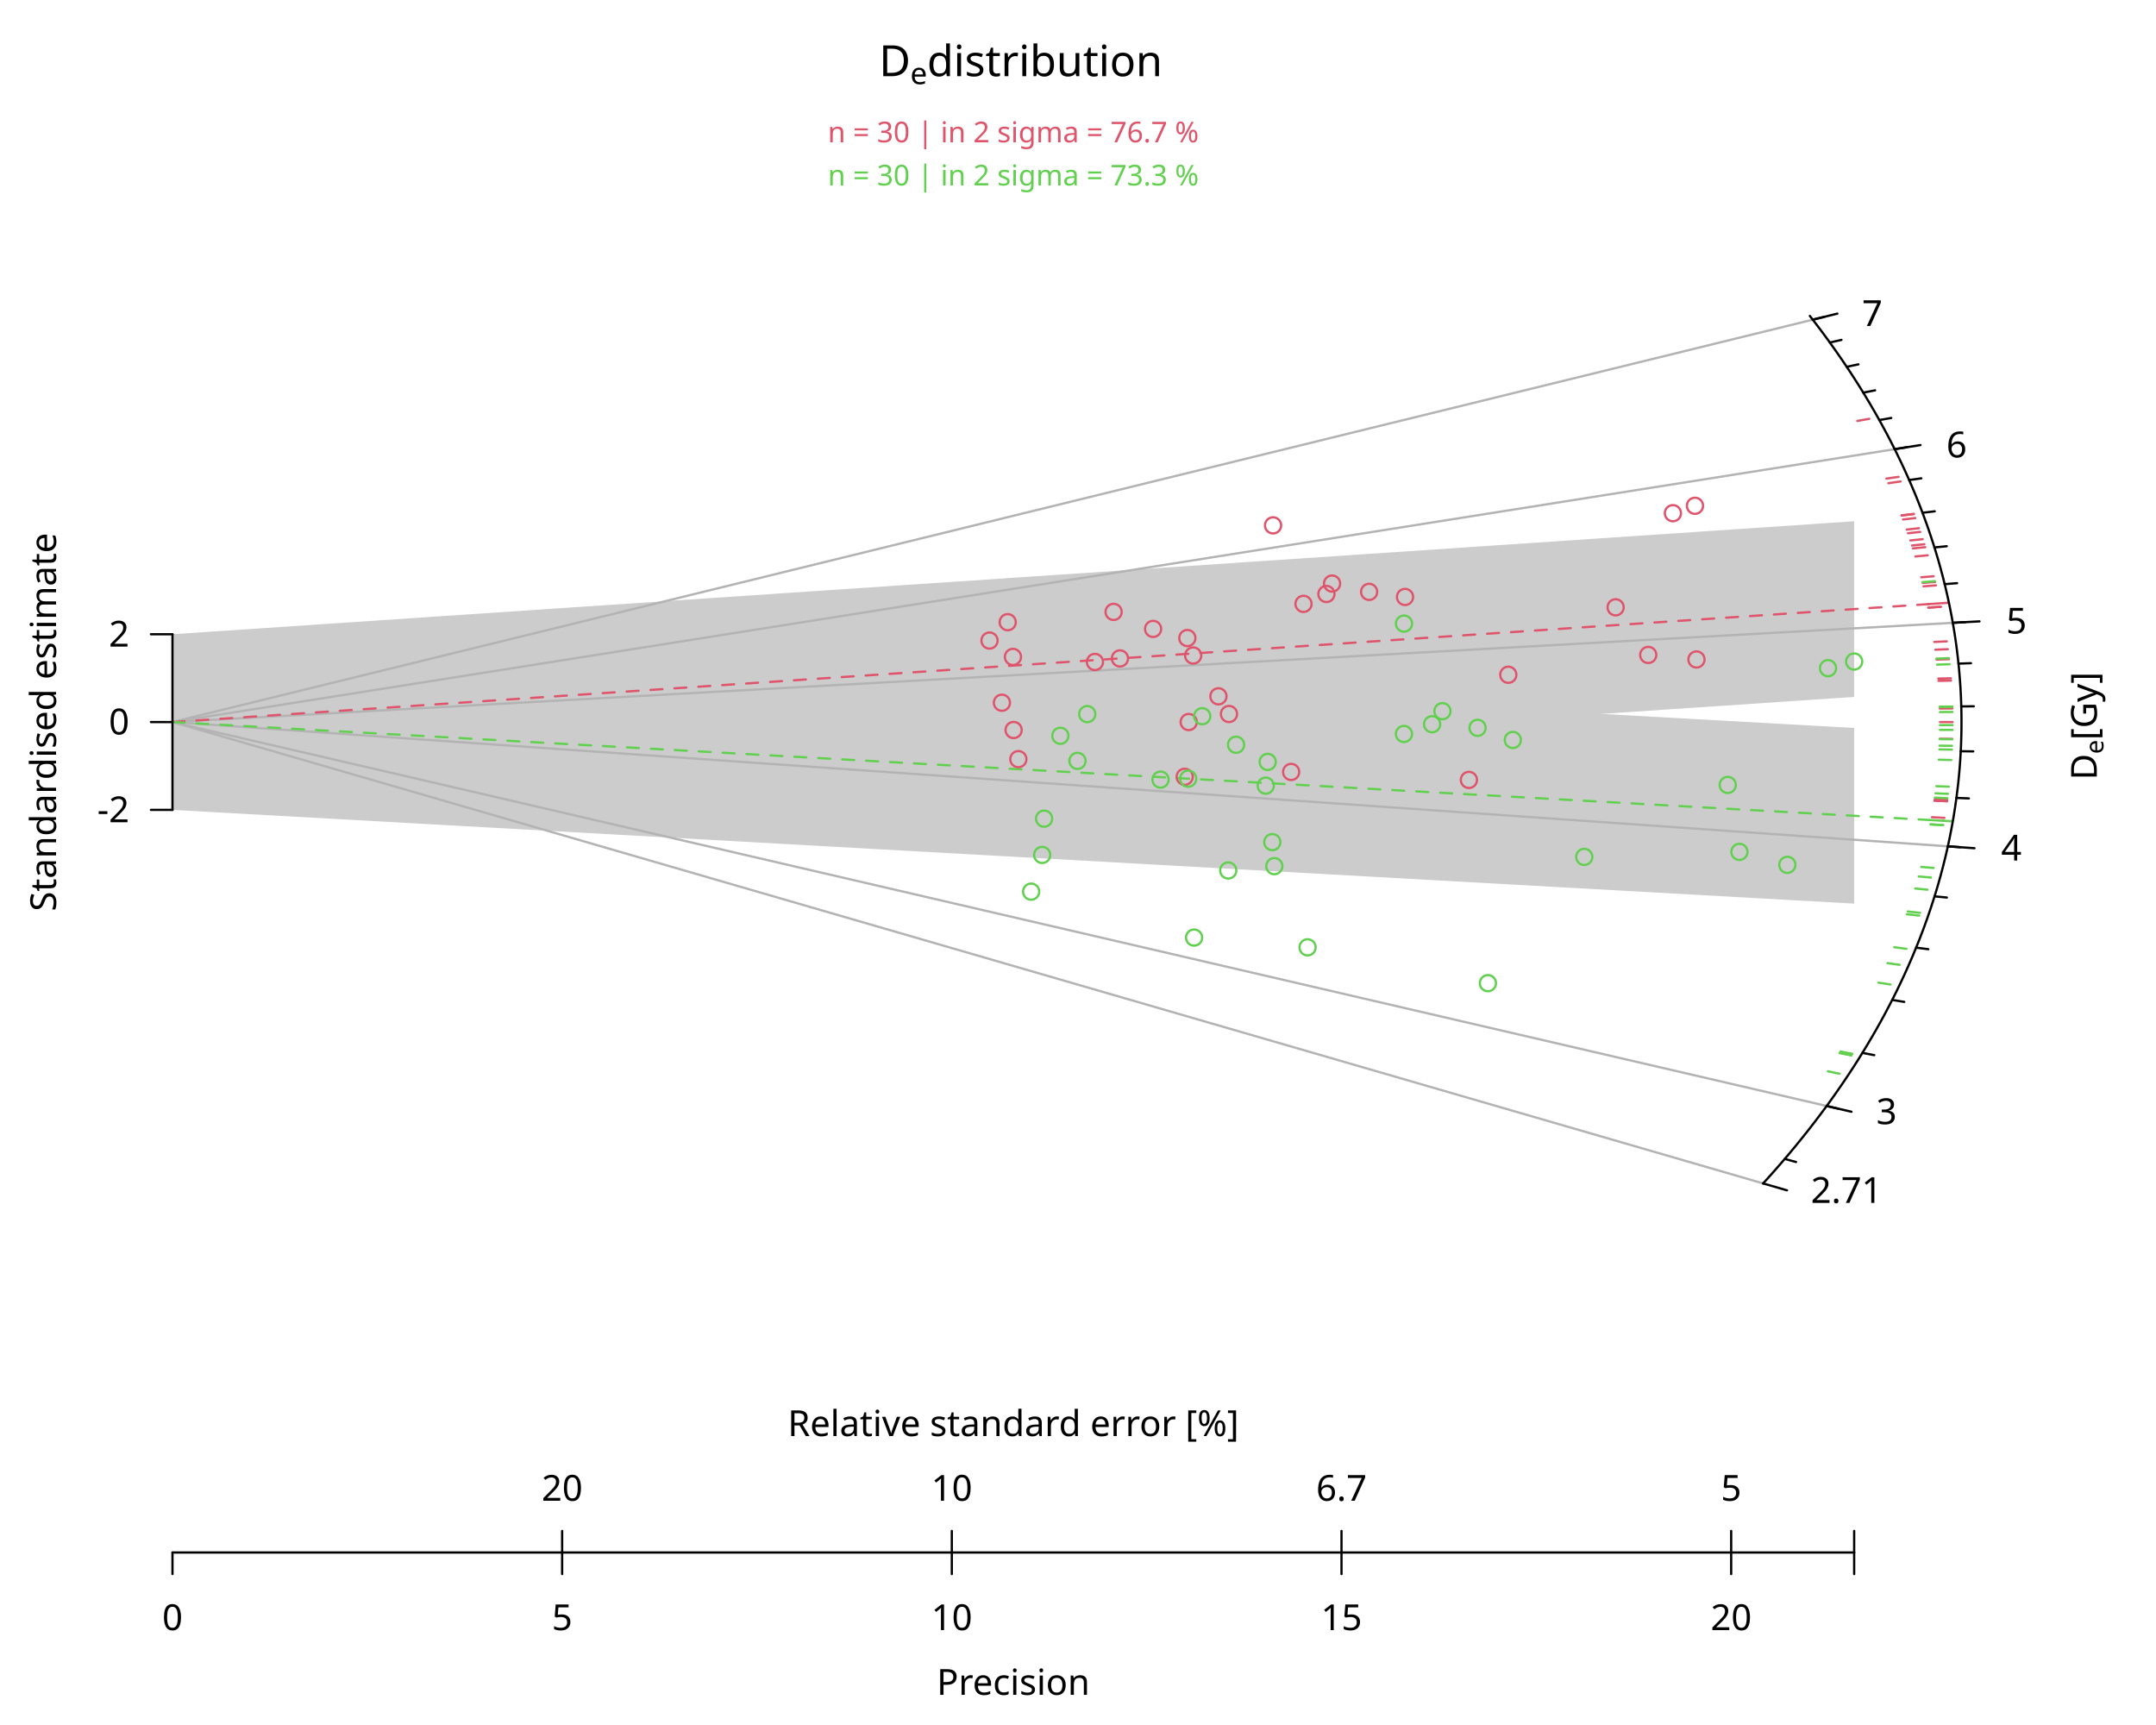
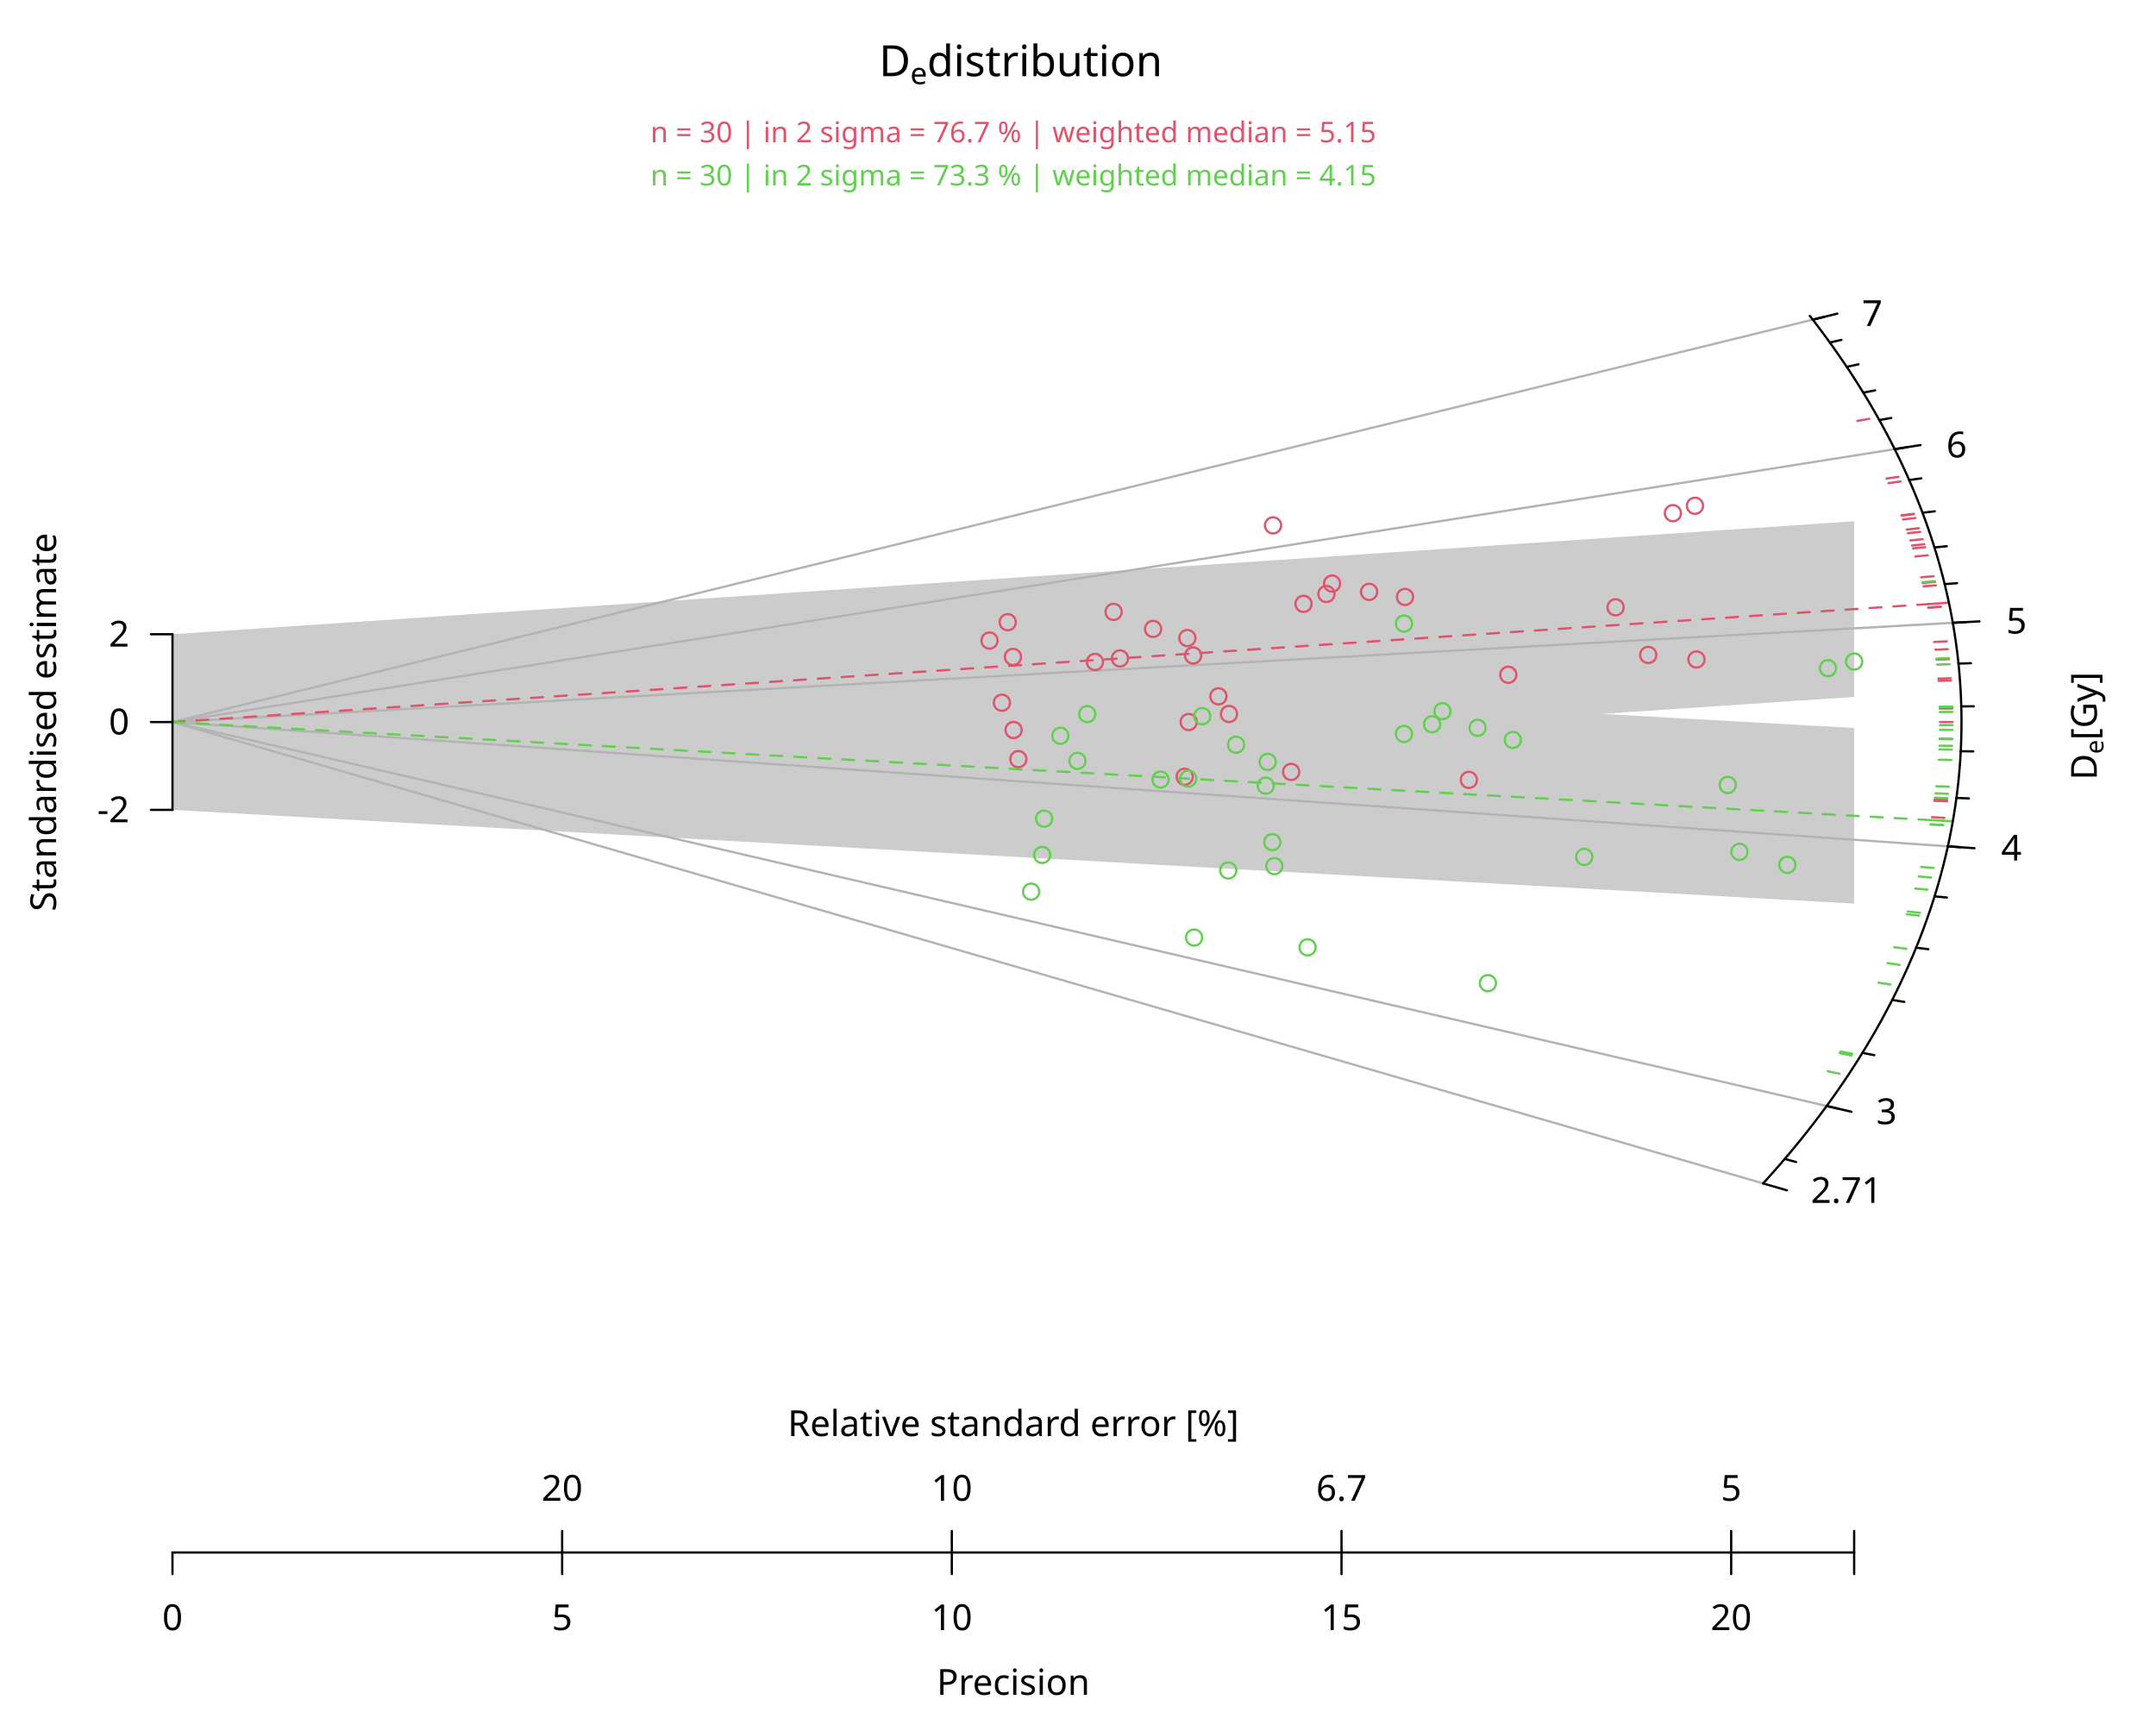
<svg xmlns="http://www.w3.org/2000/svg" class="svglite" data-engine-version="2.0" width="720.00pt" height="576.00pt" viewBox="0 0 720.00 576.00">
  <defs>
    <style type="text/css">
    .svglite line, .svglite polyline, .svglite polygon, .svglite path, .svglite rect, .svglite circle {
      fill: none;
      stroke: #000000;
      stroke-linecap: round;
      stroke-linejoin: round;
      stroke-miterlimit: 10.00;
    }
  </style>
  </defs>
  <rect width="100%" height="100%" style="stroke: none; fill: #FFFFFF;" />
  <defs>
    <clipPath id="cpMC4wMHw3MjAuMDB8MC4wMHw1NzYuMDA=">
      <rect x="0.00" y="0.00" width="720.00" height="576.00" />
    </clipPath>
  </defs>
  <g clip-path="url(#cpMC4wMHw3MjAuMDB8MC4wMHw1NzYuMDA=)">
    <text transform="translate(18.72,241.10) rotate(-90)" text-anchor="middle" style="font-size: 12.00px; font-family: sans;" textLength="119.42px" lengthAdjust="spacingAndGlyphs">Standardised estimate</text>
    <polygon points="57.60,270.43 57.60,211.78 619.20,174.06 619.20,232.71 " style="stroke-width: 0.75; stroke: none; fill: #CCCCCC;" />
    <polygon points="57.60,270.43 57.60,211.78 619.20,243.08 619.20,301.73 " style="stroke-width: 0.75; stroke: none; fill: #CCCCCC;" />
    <polyline points="57.60,241.10 588.80,395.16 " style="stroke-width: 0.75; stroke: #B3B3B3;" />
    <polyline points="57.60,241.10 610.01,369.30 " style="stroke-width: 0.75; stroke: #B3B3B3;" />
    <polyline points="57.60,241.10 650.48,282.60 " style="stroke-width: 0.75; stroke: #B3B3B3;" />
    <polyline points="57.60,241.10 652.14,207.97 " style="stroke-width: 0.75; stroke: #B3B3B3;" />
    <polyline points="57.60,241.10 632.73,149.98 " style="stroke-width: 0.75; stroke: #B3B3B3;" />
    <polyline points="57.60,241.10 605.38,106.74 " style="stroke-width: 0.75; stroke: #B3B3B3;" />
    <polyline points="57.60,241.10 650.84,201.26 " style="stroke-width: 0.75; stroke: #DF536B; stroke-dasharray: 4.00,4.00;" />
    <polyline points="57.60,241.10 652.14,274.24 " style="stroke-width: 0.75; stroke: #61D04F; stroke-dasharray: 4.00,4.00;" />
    <polygon points="588.80,395.16 589.21,394.70 589.62,394.25 590.04,393.79 590.45,393.34 590.86,392.88 591.27,392.42 591.68,391.96 592.09,391.50 592.50,391.04 592.90,390.58 593.31,390.11 593.72,389.65 594.12,389.18 594.53,388.72 594.93,388.25 595.34,387.78 595.74,387.31 596.14,386.84 596.55,386.36 596.95,385.89 597.35,385.42 597.75,384.94 598.15,384.46 598.54,383.99 598.94,383.51 599.34,383.03 599.73,382.55 600.13,382.07 600.52,381.58 600.92,381.10 601.31,380.61 601.70,380.13 602.09,379.64 602.48,379.15 602.87,378.66 603.26,378.17 603.65,377.68 604.04,377.19 604.42,376.70 604.81,376.20 605.19,375.71 605.58,375.21 605.96,374.71 606.34,374.21 606.72,373.71 607.10,373.21 607.48,372.71 607.86,372.21 608.24,371.70 608.62,371.20 608.99,370.69 609.37,370.19 609.74,369.68 610.11,369.17 610.48,368.66 610.85,368.15 611.22,367.64 611.59,367.12 611.96,366.61 612.33,366.09 612.69,365.58 613.06,365.06 613.42,364.54 613.78,364.02 614.14,363.50 614.50,362.98 614.86,362.46 615.22,361.94 615.58,361.41 615.93,360.89 616.29,360.36 616.64,359.83 616.99,359.31 617.35,358.78 617.70,358.25 618.05,357.71 618.39,357.18 618.74,356.65 619.09,356.11 619.43,355.58 619.77,355.04 620.12,354.51 620.46,353.97 620.80,353.43 621.13,352.89 621.47,352.35 621.81,351.81 622.14,351.26 622.48,350.72 622.81,350.17 623.14,349.63 623.47,349.08 623.80,348.53 624.12,347.98 624.45,347.43 624.77,346.88 625.10,346.33 625.42,345.78 625.74,345.23 626.06,344.67 626.38,344.12 626.69,343.56 627.01,343.00 627.32,342.44 627.63,341.89 627.95,341.33 628.26,340.76 628.56,340.20 628.87,339.64 629.18,339.08 629.48,338.51 629.78,337.95 630.08,337.38 630.38,336.81 630.68,336.24 630.98,335.68 631.27,335.11 631.57,334.54 631.86,333.96 632.15,333.39 632.44,332.82 632.73,332.24 633.01,331.67 633.30,331.09 633.58,330.52 633.86,329.94 634.14,329.36 634.42,328.78 634.70,328.20 634.97,327.62 635.24,327.04 635.52,326.45 635.79,325.87 636.06,325.29 636.32,324.70 636.59,324.12 636.85,323.53 637.12,322.94 637.38,322.35 637.64,321.76 637.89,321.17 638.15,320.58 638.40,319.99 638.66,319.40 638.91,318.81 639.15,318.21 639.40,317.62 639.65,317.02 639.89,316.43 640.13,315.83 640.37,315.23 640.61,314.64 640.85,314.04 641.09,313.44 641.32,312.84 641.55,312.23 641.78,311.63 642.01,311.03 642.24,310.43 642.46,309.82 642.68,309.22 642.90,308.61 643.12,308.01 643.34,307.40 643.56,306.79 643.77,306.18 643.98,305.58 644.19,304.97 644.40,304.36 644.61,303.75 644.81,303.13 645.01,302.52 645.21,301.91 645.41,301.30 645.61,300.68 645.80,300.07 646.00,299.45 646.19,298.84 646.38,298.22 646.57,297.60 646.75,296.99 646.94,296.37 647.12,295.75 647.30,295.13 647.47,294.51 647.65,293.89 647.82,293.27 648.00,292.65 648.17,292.03 648.33,291.40 648.50,290.78 648.66,290.16 648.83,289.53 648.99,288.91 649.14,288.28 649.30,287.66 649.45,287.03 649.61,286.41 649.76,285.78 649.91,285.15 650.05,284.52 650.20,283.90 650.34,283.27 650.48,282.64 650.62,282.01 650.75,281.38 650.88,280.75 651.02,280.12 651.15,279.48 651.27,278.85 651.40,278.22 651.52,277.59 651.64,276.96 651.76,276.32 651.88,275.69 652.00,275.05 652.11,274.42 652.22,273.78 652.33,273.15 652.44,272.51 652.54,271.88 652.64,271.24 652.74,270.60 652.84,269.97 652.94,269.33 653.03,268.69 653.12,268.05 653.21,267.42 653.30,266.78 653.39,266.14 653.47,265.50 653.55,264.86 653.63,264.22 653.71,263.58 653.78,262.94 653.86,262.30 653.93,261.66 654.00,261.02 654.06,260.38 654.13,259.74 654.19,259.10 654.25,258.46 654.31,257.81 654.36,257.17 654.42,256.53 654.47,255.89 654.52,255.25 654.56,254.60 654.61,253.96 654.65,253.32 654.69,252.67 654.73,252.03 654.76,251.39 654.80,250.74 654.83,250.10 654.86,249.46 654.89,248.81 654.91,248.17 654.93,247.53 654.95,246.88 654.97,246.24 654.99,245.60 655.00,244.95 655.02,244.31 655.03,243.66 655.03,243.02 655.04,242.37 655.04,241.73 655.04,241.09 655.04,240.44 655.04,239.80 655.03,239.15 655.03,238.51 655.02,237.87 655.00,237.22 654.99,236.58 654.97,235.93 654.95,235.29 654.93,234.65 654.91,234.00 654.88,233.36 654.86,232.71 654.83,232.07 654.80,231.43 654.76,230.78 654.73,230.14 654.69,229.50 654.65,228.86 654.60,228.21 654.56,227.57 654.51,226.93 654.46,226.28 654.41,225.64 654.36,225.00 654.30,224.36 654.25,223.72 654.19,223.08 654.12,222.43 654.06,221.79 653.99,221.15 653.92,220.51 653.85,219.87 653.78,219.23 653.70,218.59 653.63,217.95 653.55,217.31 653.47,216.67 653.38,216.03 653.30,215.39 653.21,214.76 653.12,214.12 653.03,213.48 652.93,212.84 652.84,212.21 652.74,211.57 652.64,210.93 652.53,210.30 652.43,209.66 652.32,209.02 652.21,208.39 652.10,207.75 651.99,207.12 651.87,206.49 651.76,205.85 651.64,205.22 651.52,204.59 651.39,203.95 651.27,203.32 651.14,202.69 651.01,202.06 650.88,201.43 650.74,200.80 650.61,200.17 650.47,199.54 650.33,198.91 650.19,198.28 650.04,197.65 649.90,197.02 649.75,196.39 649.60,195.77 649.45,195.14 649.29,194.51 649.14,193.89 648.98,193.26 648.82,192.64 648.66,192.02 648.49,191.39 648.32,190.77 648.16,190.15 647.99,189.52 647.81,188.90 647.64,188.28 647.46,187.66 647.29,187.04 647.11,186.42 646.92,185.80 646.74,185.19 646.56,184.57 646.37,183.95 646.18,183.34 645.99,182.72 645.79,182.11 645.60,181.49 645.40,180.88 645.20,180.26 645.00,179.65 644.80,179.04 644.59,178.43 644.39,177.82 644.18,177.21 643.97,176.60 643.76,175.99 643.54,175.38 643.33,174.77 643.11,174.17 642.89,173.56 642.67,172.96 642.45,172.35 642.22,171.75 642.00,171.14 641.77,170.54 641.54,169.94 641.31,169.34 641.07,168.74 640.84,168.14 640.60,167.54 640.36,166.94 640.12,166.34 639.88,165.75 639.63,165.15 639.39,164.56 639.14,163.96 638.89,163.37 638.64,162.78 638.39,162.18 638.13,161.59 637.88,161.00 637.62,160.41 637.36,159.82 637.10,159.23 636.84,158.65 636.57,158.06 636.31,157.47 636.04,156.89 635.77,156.30 635.50,155.72 635.23,155.14 634.96,154.56 634.68,153.98 634.40,153.40 634.12,152.82 633.84,152.24 633.56,151.66 633.28,151.08 633.00,150.51 632.71,149.93 632.42,149.36 632.13,148.79 631.84,148.21 631.55,147.64 631.26,147.07 630.96,146.50 630.66,145.93 630.37,145.36 630.07,144.80 629.76,144.23 629.46,143.67 629.16,143.10 628.85,142.54 628.55,141.97 628.24,141.41 627.93,140.85 627.62,140.29 627.30,139.73 626.99,139.17 626.68,138.62 626.36,138.06 626.04,137.51 625.72,136.95 625.40,136.40 625.08,135.85 624.76,135.29 624.43,134.74 624.11,134.19 623.78,133.65 623.45,133.10 623.12,132.55 622.79,132.00 622.46,131.46 622.12,130.92 621.79,130.37 621.45,129.83 621.12,129.29 620.78,128.75 620.44,128.21 620.10,127.67 619.75,127.14 619.41,126.60 619.07,126.06 618.72,125.53 618.37,125.00 618.03,124.46 617.68,123.93 617.33,123.40 616.97,122.87 616.62,122.35 616.27,121.82 615.91,121.29 615.56,120.77 615.20,120.24 614.84,119.72 614.48,119.20 614.12,118.68 613.76,118.16 613.40,117.64 613.03,117.12 612.67,116.60 612.30,116.09 611.94,115.57 611.57,115.06 611.20,114.54 610.83,114.03 610.46,113.52 610.09,113.01 609.72,112.50 609.34,111.99 608.97,111.49 608.59,110.98 608.22,110.48 607.84,109.97 607.46,109.47 607.08,108.97 606.70,108.47 606.32,107.97 605.94,107.47 605.56,106.97 605.17,106.48 604.79,105.98 604.40,105.49 1180.80,105.49 1180.80,395.16 " style="stroke-width: 0.75; stroke: none; fill: #FFFFFF;" />
    <text x="293.58" y="25.44" style="font-size: 14.40px; font-family: sans;" textLength="10.40px" lengthAdjust="spacingAndGlyphs">D</text>
    <text x="303.98" y="28.10" style="font-size: 10.08px; font-family: sans;" textLength="5.61px" lengthAdjust="spacingAndGlyphs">e</text>
    <text x="309.59" y="25.44" style="font-size: 14.40px; font-family: sans;" textLength="73.64px" lengthAdjust="spacingAndGlyphs"> distribution</text>
    <line x1="57.60" y1="518.40" x2="578.13" y2="518.40" style="stroke-width: 0.75;" />
    <line x1="57.60" y1="518.40" x2="57.60" y2="525.60" style="stroke-width: 0.75;" />
    <line x1="187.73" y1="518.40" x2="187.73" y2="525.60" style="stroke-width: 0.75;" />
    <line x1="317.86" y1="518.40" x2="317.86" y2="525.60" style="stroke-width: 0.75;" />
    <line x1="448.00" y1="518.40" x2="448.00" y2="525.60" style="stroke-width: 0.75;" />
    <line x1="578.13" y1="518.40" x2="578.13" y2="525.60" style="stroke-width: 0.75;" />
    <text x="57.60" y="544.32" text-anchor="middle" style="font-size: 12.00px; font-family: sans;" textLength="6.67px" lengthAdjust="spacingAndGlyphs">0</text>
    <text x="187.73" y="544.32" text-anchor="middle" style="font-size: 12.00px; font-family: sans;" textLength="6.67px" lengthAdjust="spacingAndGlyphs">5</text>
    <text x="317.86" y="544.32" text-anchor="middle" style="font-size: 12.00px; font-family: sans;" textLength="13.35px" lengthAdjust="spacingAndGlyphs">10</text>
    <text x="448.00" y="544.32" text-anchor="middle" style="font-size: 12.00px; font-family: sans;" textLength="13.35px" lengthAdjust="spacingAndGlyphs">15</text>
    <text x="578.13" y="544.32" text-anchor="middle" style="font-size: 12.00px; font-family: sans;" textLength="13.35px" lengthAdjust="spacingAndGlyphs">20</text>
    <polyline points="578.13,518.40 619.20,518.40 " style="stroke-width: 0.75;" />
    <line x1="619.20" y1="518.40" x2="619.20" y2="511.20" style="stroke-width: 0.75;" />
    <line x1="619.20" y1="518.40" x2="619.20" y2="525.60" style="stroke-width: 0.75;" />
    <text x="338.40" y="479.52" text-anchor="middle" style="font-size: 12.00px; font-family: sans;" textLength="142.74px" lengthAdjust="spacingAndGlyphs">Relative standard error [%]</text>
    <text x="338.40" y="565.92" text-anchor="middle" style="font-size: 12.00px; font-family: sans;" textLength="49.36px" lengthAdjust="spacingAndGlyphs">Precision</text>
    <line x1="187.73" y1="518.40" x2="187.73" y2="511.20" style="stroke-width: 0.75;" />
    <line x1="317.86" y1="518.40" x2="317.86" y2="511.20" style="stroke-width: 0.75;" />
    <line x1="448.00" y1="518.40" x2="448.00" y2="511.20" style="stroke-width: 0.75;" />
    <line x1="578.13" y1="518.40" x2="578.13" y2="511.20" style="stroke-width: 0.75;" />
    <text x="187.73" y="501.12" text-anchor="middle" style="font-size: 12.00px; font-family: sans;" textLength="13.35px" lengthAdjust="spacingAndGlyphs">20</text>
    <text x="317.86" y="501.12" text-anchor="middle" style="font-size: 12.00px; font-family: sans;" textLength="13.35px" lengthAdjust="spacingAndGlyphs">10</text>
    <text x="448.00" y="501.12" text-anchor="middle" style="font-size: 12.00px; font-family: sans;" textLength="16.68px" lengthAdjust="spacingAndGlyphs">6.7</text>
    <text x="578.13" y="501.12" text-anchor="middle" style="font-size: 12.00px; font-family: sans;" textLength="6.67px" lengthAdjust="spacingAndGlyphs">5</text>
    <polyline points="596.02,386.98 599.79,388.01 " style="stroke-width: 0.75;" />
    <polyline points="610.01,369.30 613.88,370.20 " style="stroke-width: 0.75;" />
    <polyline points="621.96,351.56 625.91,352.33 " style="stroke-width: 0.75;" />
    <polyline points="631.90,333.89 635.92,334.54 " style="stroke-width: 0.75;" />
    <polyline points="639.89,316.43 643.97,316.95 " style="stroke-width: 0.75;" />
    <polyline points="646.05,299.30 650.17,299.70 " style="stroke-width: 0.75;" />
    <polyline points="650.48,282.60 654.64,282.89 " style="stroke-width: 0.75;" />
    <polyline points="653.35,266.43 657.52,266.60 " style="stroke-width: 0.75;" />
    <polyline points="654.79,250.84 658.97,250.90 " style="stroke-width: 0.75;" />
    <polyline points="654.97,235.88 659.15,235.84 " style="stroke-width: 0.75;" />
    <polyline points="654.04,221.59 658.21,221.45 " style="stroke-width: 0.75;" />
    <polyline points="652.14,207.97 656.30,207.74 " style="stroke-width: 0.75;" />
    <polyline points="649.42,195.05 653.57,194.73 " style="stroke-width: 0.75;" />
    <polyline points="646.01,182.80 650.13,182.39 " style="stroke-width: 0.75;" />
    <polyline points="642.03,171.22 646.12,170.73 " style="stroke-width: 0.75;" />
    <polyline points="637.57,160.29 641.63,159.72 " style="stroke-width: 0.75;" />
    <polyline points="632.73,149.98 636.76,149.34 " style="stroke-width: 0.75;" />
    <polyline points="627.60,140.26 631.59,139.56 " style="stroke-width: 0.75;" />
    <polyline points="622.24,131.11 626.19,130.34 " style="stroke-width: 0.75;" />
    <polyline points="616.72,122.49 620.63,121.66 " style="stroke-width: 0.75;" />
    <polyline points="611.08,114.38 614.96,113.49 " style="stroke-width: 0.75;" />
    <polyline points="605.38,106.74 609.21,105.80 " style="stroke-width: 0.75;" />
    <polyline points="588.80,395.16 596.77,397.47 " style="stroke-width: 0.75;" />
    <polyline points="610.01,369.30 618.30,371.23 " style="stroke-width: 0.75;" />
    <polyline points="650.48,282.60 659.38,283.23 " style="stroke-width: 0.75;" />
    <polyline points="652.14,207.97 661.06,207.48 " style="stroke-width: 0.75;" />
    <polyline points="632.73,149.98 641.36,148.61 " style="stroke-width: 0.75;" />
    <polyline points="605.38,106.74 613.59,104.72 " style="stroke-width: 0.75;" />
    <polyline points="588.80,395.16 589.21,394.70 589.62,394.25 590.04,393.79 590.45,393.34 590.86,392.88 591.27,392.42 591.68,391.96 592.09,391.50 592.50,391.04 592.90,390.58 593.31,390.11 593.72,389.65 594.12,389.18 594.53,388.72 594.93,388.25 595.34,387.78 595.74,387.31 596.14,386.84 596.55,386.36 596.95,385.89 597.35,385.42 597.75,384.94 598.15,384.46 598.54,383.99 598.94,383.51 599.34,383.03 599.73,382.55 600.13,382.07 600.52,381.58 600.92,381.10 601.31,380.61 601.70,380.13 602.09,379.64 602.48,379.15 602.87,378.66 603.26,378.17 603.65,377.68 604.04,377.19 604.42,376.70 604.81,376.20 605.19,375.71 605.58,375.21 605.96,374.71 606.34,374.21 606.72,373.71 607.10,373.21 607.48,372.71 607.86,372.21 608.24,371.70 608.62,371.20 608.99,370.69 609.37,370.19 609.74,369.68 610.11,369.17 610.48,368.66 610.85,368.15 611.22,367.64 611.59,367.12 611.96,366.61 612.33,366.09 612.69,365.58 613.06,365.06 613.42,364.54 613.78,364.02 614.14,363.50 614.50,362.98 614.86,362.46 615.22,361.94 615.58,361.41 615.93,360.89 616.29,360.36 616.64,359.83 616.99,359.31 617.35,358.78 617.70,358.25 618.05,357.71 618.39,357.18 618.74,356.65 619.09,356.11 619.43,355.58 619.77,355.04 620.12,354.51 620.46,353.97 620.80,353.43 621.13,352.89 621.47,352.35 621.81,351.81 622.14,351.26 622.48,350.72 622.81,350.17 623.14,349.63 623.47,349.08 623.80,348.53 624.12,347.98 624.45,347.43 624.77,346.88 625.10,346.33 625.42,345.78 625.74,345.23 626.06,344.67 626.38,344.12 626.69,343.56 627.01,343.00 627.32,342.44 627.63,341.89 627.95,341.33 628.26,340.76 628.56,340.20 628.87,339.64 629.18,339.08 629.48,338.51 629.78,337.95 630.08,337.38 630.38,336.81 630.68,336.24 630.98,335.68 631.27,335.11 631.57,334.54 631.86,333.96 632.15,333.39 632.44,332.82 632.73,332.24 633.01,331.67 633.30,331.09 633.58,330.52 633.86,329.94 634.14,329.36 634.42,328.78 634.70,328.20 634.97,327.62 635.24,327.04 635.52,326.45 635.79,325.87 636.06,325.29 636.32,324.70 636.59,324.12 636.85,323.53 637.12,322.94 637.38,322.35 637.64,321.76 637.89,321.17 638.15,320.58 638.40,319.99 638.66,319.40 638.91,318.81 639.15,318.21 639.40,317.62 639.65,317.02 639.89,316.43 640.13,315.83 640.37,315.23 640.61,314.64 640.85,314.04 641.09,313.44 641.32,312.84 641.55,312.23 641.78,311.63 642.01,311.03 642.24,310.43 642.46,309.82 642.68,309.22 642.90,308.61 643.12,308.01 643.34,307.40 643.56,306.79 643.77,306.18 643.98,305.58 644.19,304.97 644.40,304.36 644.61,303.75 644.81,303.13 645.01,302.52 645.21,301.91 645.41,301.30 645.61,300.68 645.80,300.07 646.00,299.45 646.19,298.84 646.38,298.22 646.57,297.60 646.75,296.99 646.94,296.37 647.12,295.75 647.30,295.13 647.47,294.51 647.65,293.89 647.82,293.27 648.00,292.65 648.17,292.03 648.33,291.40 648.50,290.78 648.66,290.16 648.83,289.53 648.99,288.91 649.14,288.28 649.30,287.66 649.45,287.03 649.61,286.41 649.76,285.78 649.91,285.15 650.05,284.52 650.20,283.90 650.34,283.27 650.48,282.64 650.62,282.01 650.75,281.38 650.88,280.75 651.02,280.12 651.15,279.48 651.27,278.85 651.40,278.22 651.52,277.59 651.64,276.96 651.76,276.32 651.88,275.69 652.00,275.05 652.11,274.42 652.22,273.78 652.33,273.15 652.44,272.51 652.54,271.88 652.64,271.24 652.74,270.60 652.84,269.97 652.94,269.33 653.03,268.69 653.12,268.05 653.21,267.42 653.30,266.78 653.39,266.14 653.47,265.50 653.55,264.86 653.63,264.22 653.71,263.58 653.78,262.94 653.86,262.30 653.93,261.66 654.00,261.02 654.06,260.38 654.13,259.74 654.19,259.10 654.25,258.46 654.31,257.81 654.36,257.17 654.42,256.53 654.47,255.89 654.52,255.25 654.56,254.60 654.61,253.96 654.65,253.32 654.69,252.67 654.73,252.03 654.76,251.39 654.80,250.74 654.83,250.10 654.86,249.46 654.89,248.81 654.91,248.17 654.93,247.53 654.95,246.88 654.97,246.24 654.99,245.60 655.00,244.95 655.02,244.31 655.03,243.66 655.03,243.02 655.04,242.37 655.04,241.73 655.04,241.09 655.04,240.44 655.04,239.80 655.03,239.15 655.03,238.51 655.02,237.87 655.00,237.22 654.99,236.58 654.97,235.93 654.95,235.29 654.93,234.65 654.91,234.00 654.88,233.36 654.86,232.71 654.83,232.07 654.80,231.43 654.76,230.78 654.73,230.14 654.69,229.50 654.65,228.86 654.60,228.21 654.56,227.57 654.51,226.93 654.46,226.28 654.41,225.64 654.36,225.00 654.30,224.36 654.25,223.72 654.19,223.08 654.12,222.43 654.06,221.79 653.99,221.15 653.92,220.51 653.85,219.87 653.78,219.23 653.70,218.59 653.63,217.95 653.55,217.31 653.47,216.67 653.38,216.03 653.30,215.39 653.21,214.76 653.12,214.12 653.03,213.48 652.93,212.84 652.84,212.21 652.74,211.57 652.64,210.93 652.53,210.30 652.43,209.66 652.32,209.02 652.21,208.39 652.10,207.75 651.99,207.12 651.87,206.49 651.76,205.85 651.64,205.22 651.52,204.59 651.39,203.95 651.27,203.32 651.14,202.69 651.01,202.06 650.88,201.43 650.74,200.80 650.61,200.17 650.47,199.54 650.33,198.91 650.19,198.28 650.04,197.65 649.90,197.02 649.75,196.39 649.60,195.77 649.45,195.14 649.29,194.51 649.14,193.89 648.98,193.26 648.82,192.64 648.66,192.02 648.49,191.39 648.32,190.77 648.16,190.15 647.99,189.52 647.81,188.90 647.64,188.28 647.46,187.66 647.29,187.04 647.11,186.42 646.92,185.80 646.74,185.19 646.56,184.57 646.37,183.95 646.18,183.34 645.99,182.72 645.79,182.11 645.60,181.49 645.40,180.88 645.20,180.26 645.00,179.65 644.80,179.04 644.59,178.43 644.39,177.82 644.18,177.21 643.97,176.60 643.76,175.99 643.54,175.38 643.33,174.77 643.11,174.17 642.89,173.56 642.67,172.96 642.45,172.35 642.22,171.75 642.00,171.14 641.77,170.54 641.54,169.94 641.31,169.34 641.07,168.74 640.84,168.14 640.60,167.54 640.36,166.94 640.12,166.34 639.88,165.75 639.63,165.15 639.39,164.56 639.14,163.96 638.89,163.37 638.64,162.78 638.39,162.18 638.13,161.59 637.88,161.00 637.62,160.41 637.36,159.82 637.10,159.23 636.84,158.65 636.57,158.06 636.31,157.47 636.04,156.89 635.77,156.30 635.50,155.72 635.23,155.14 634.96,154.56 634.68,153.98 634.40,153.40 634.12,152.82 633.84,152.24 633.56,151.66 633.28,151.08 633.00,150.51 632.71,149.93 632.42,149.36 632.13,148.79 631.84,148.21 631.55,147.64 631.26,147.07 630.96,146.50 630.66,145.93 630.37,145.36 630.07,144.80 629.76,144.23 629.46,143.67 629.16,143.10 628.85,142.54 628.55,141.97 628.24,141.41 627.93,140.85 627.62,140.29 627.30,139.73 626.99,139.17 626.68,138.62 626.36,138.06 626.04,137.51 625.72,136.95 625.40,136.40 625.08,135.85 624.76,135.29 624.43,134.74 624.11,134.19 623.78,133.65 623.45,133.10 623.12,132.55 622.79,132.00 622.46,131.46 622.12,130.92 621.79,130.37 621.45,129.83 621.12,129.29 620.78,128.75 620.44,128.21 620.10,127.67 619.75,127.14 619.41,126.60 619.07,126.06 618.72,125.53 618.37,125.00 618.03,124.46 617.68,123.93 617.33,123.40 616.97,122.87 616.62,122.35 616.27,121.82 615.91,121.29 615.56,120.77 615.20,120.24 614.84,119.72 614.48,119.20 614.12,118.68 613.76,118.16 613.40,117.64 613.03,117.12 612.67,116.60 612.30,116.09 611.94,115.57 611.57,115.06 611.20,114.54 610.83,114.03 610.46,113.52 610.09,113.01 609.72,112.50 609.34,111.99 608.97,111.49 608.59,110.98 608.22,110.48 607.84,109.97 607.46,109.47 607.08,108.97 606.70,108.47 606.32,107.97 605.94,107.47 605.56,106.97 605.17,106.48 604.79,105.98 604.40,105.49 " style="stroke-width: 0.75;" />
    <text x="604.73" y="401.66" style="font-size: 12.00px; font-family: sans;" textLength="23.36px" lengthAdjust="spacingAndGlyphs">2.71</text>
    <text x="626.59" y="375.36" style="font-size: 12.00px; font-family: sans;" textLength="6.67px" lengthAdjust="spacingAndGlyphs">3</text>
    <text x="668.27" y="287.35" style="font-size: 12.00px; font-family: sans;" textLength="6.67px" lengthAdjust="spacingAndGlyphs">4</text>
    <text x="669.98" y="211.55" style="font-size: 12.00px; font-family: sans;" textLength="6.67px" lengthAdjust="spacingAndGlyphs">5</text>
    <text x="649.99" y="152.74" style="font-size: 12.00px; font-family: sans;" textLength="6.67px" lengthAdjust="spacingAndGlyphs">6</text>
    <text x="621.81" y="108.85" style="font-size: 12.00px; font-family: sans;" textLength="6.67px" lengthAdjust="spacingAndGlyphs">7</text>
    <text transform="translate(700.23,260.45) rotate(-90)" style="font-size: 12.00px; font-family: sans;" textLength="8.67px" lengthAdjust="spacingAndGlyphs">D</text>
    <text transform="translate(702.45,251.78) rotate(-90)" style="font-size: 8.40px; font-family: sans;" textLength="4.67px" lengthAdjust="spacingAndGlyphs">e</text>
    <text transform="translate(700.23,247.11) rotate(-90)" style="font-size: 12.00px; font-family: sans;" textLength="25.34px" lengthAdjust="spacingAndGlyphs"> [Gy]</text>
    <polyline points="635.02,172.08 639.11,171.59 " style="stroke-width: 0.75; stroke: #DF536B;" />
    <polyline points="636.74,176.83 640.85,176.38 " style="stroke-width: 0.75; stroke: #DF536B;" />
    <polyline points="643.97,202.91 648.12,202.63 " style="stroke-width: 0.75; stroke: #DF536B;" />
    <polyline points="646.03,267.34 650.20,267.53 " style="stroke-width: 0.75; stroke: #DF536B;" />
    <polyline points="620.25,140.56 624.24,139.85 " style="stroke-width: 0.75; stroke: #DF536B;" />
    <polyline points="629.96,159.81 634.02,159.23 " style="stroke-width: 0.75; stroke: #DF536B;" />
    <polyline points="647.31,226.59 651.49,226.49 " style="stroke-width: 0.75; stroke: #DF536B;" />
    <polyline points="642.08,194.64 646.22,194.31 " style="stroke-width: 0.75; stroke: #DF536B;" />
    <polyline points="647.79,246.69 651.97,246.73 " style="stroke-width: 0.75; stroke: #DF536B;" />
    <polyline points="635.04,172.15 639.14,171.66 " style="stroke-width: 0.75; stroke: #DF536B;" />
    <polyline points="637.17,178.05 641.27,177.61 " style="stroke-width: 0.75; stroke: #DF536B;" />
    <polyline points="645.17,272.87 649.34,273.10 " style="stroke-width: 0.75; stroke: #DF536B;" />
    <polyline points="639.66,185.81 643.78,185.42 " style="stroke-width: 0.75; stroke: #DF536B;" />
    <polyline points="643.72,201.74 647.88,201.46 " style="stroke-width: 0.75; stroke: #DF536B;" />
    <polyline points="646.03,267.35 650.20,267.54 " style="stroke-width: 0.75; stroke: #DF536B;" />
    <polyline points="637.98,180.46 642.09,180.03 " style="stroke-width: 0.75; stroke: #DF536B;" />
    <polyline points="635.53,173.46 639.63,172.98 " style="stroke-width: 0.75; stroke: #DF536B;" />
    <polyline points="638.83,183.12 642.95,182.71 " style="stroke-width: 0.75; stroke: #DF536B;" />
    <polyline points="647.82,236.59 652.00,236.56 " style="stroke-width: 0.75; stroke: #DF536B;" />
    <polyline points="646.71,220.24 650.88,220.10 " style="stroke-width: 0.75; stroke: #DF536B;" />
    <polyline points="647.37,227.35 651.55,227.25 " style="stroke-width: 0.75; stroke: #DF536B;" />
    <polyline points="645.96,214.35 650.13,214.16 " style="stroke-width: 0.75; stroke: #DF536B;" />
    <polyline points="646.10,266.90 650.26,267.08 " style="stroke-width: 0.75; stroke: #DF536B;" />
    <polyline points="643.96,202.86 648.11,202.59 " style="stroke-width: 0.75; stroke: #DF536B;" />
    <polyline points="647.87,241.10 652.06,241.10 " style="stroke-width: 0.75; stroke: #DF536B;" />
    <polyline points="646.31,216.94 650.48,216.77 " style="stroke-width: 0.75; stroke: #DF536B;" />
    <polyline points="641.60,192.76 645.74,192.42 " style="stroke-width: 0.75; stroke: #DF536B;" />
    <polyline points="638.53,182.15 642.64,181.73 " style="stroke-width: 0.75; stroke: #DF536B;" />
    <polyline points="630.64,161.34 634.70,160.77 " style="stroke-width: 0.75; stroke: #DF536B;" />
    <polyline points="642.37,195.78 646.51,195.46 " style="stroke-width: 0.75; stroke: #DF536B;" />
    <polyline points="647.80,235.97 651.98,235.93 " style="stroke-width: 0.75; stroke: #61D04F;" />
    <polyline points="647.87,242.13 652.05,242.13 " style="stroke-width: 0.75; stroke: #61D04F;" />
    <polyline points="644.74,275.30 648.90,275.54 " style="stroke-width: 0.75; stroke: #61D04F;" />
    <polyline points="614.35,351.59 618.29,352.37 " style="stroke-width: 0.75; stroke: #61D04F;" />
    <polyline points="642.02,194.39 646.16,194.06 " style="stroke-width: 0.75; stroke: #61D04F;" />
    <polyline points="646.67,219.91 650.85,219.76 " style="stroke-width: 0.75; stroke: #61D04F;" />
    <polyline points="637.10,304.36 641.20,304.81 " style="stroke-width: 0.75; stroke: #61D04F;" />
    <polyline points="646.36,264.90 650.53,265.07 " style="stroke-width: 0.75; stroke: #61D04F;" />
    <polyline points="627.31,328.12 631.35,328.74 " style="stroke-width: 0.75; stroke: #61D04F;" />
    <polyline points="647.81,236.05 651.99,236.02 " style="stroke-width: 0.75; stroke: #61D04F;" />
    <polyline points="647.86,243.71 652.04,243.72 " style="stroke-width: 0.75; stroke: #61D04F;" />
    <polyline points="610.40,357.71 614.32,358.54 " style="stroke-width: 0.75; stroke: #61D04F;" />
    <polyline points="647.45,253.68 651.63,253.77 " style="stroke-width: 0.75; stroke: #61D04F;" />
    <polyline points="645.01,273.84 649.17,274.08 " style="stroke-width: 0.75; stroke: #61D04F;" />
    <polyline points="614.34,351.60 618.28,352.39 " style="stroke-width: 0.75; stroke: #61D04F;" />
    <polyline points="647.79,246.81 651.97,246.85 " style="stroke-width: 0.75; stroke: #61D04F;" />
    <polyline points="647.84,237.76 652.03,237.73 " style="stroke-width: 0.75; stroke: #61D04F;" />
    <polyline points="647.65,250.23 651.83,250.30 " style="stroke-width: 0.75; stroke: #61D04F;" />
    <polyline points="632.59,316.29 636.66,316.82 " style="stroke-width: 0.75; stroke: #61D04F;" />
    <polyline points="639.57,296.68 643.69,297.08 " style="stroke-width: 0.75; stroke: #61D04F;" />
    <polyline points="636.78,305.28 640.88,305.73 " style="stroke-width: 0.75; stroke: #61D04F;" />
    <polyline points="641.60,289.48 645.73,289.82 " style="stroke-width: 0.75; stroke: #61D04F;" />
    <polyline points="614.65,351.10 618.60,351.88 " style="stroke-width: 0.75; stroke: #61D04F;" />
    <polyline points="644.75,275.25 648.91,275.49 " style="stroke-width: 0.75; stroke: #61D04F;" />
    <polyline points="630.32,321.60 634.38,322.17 " style="stroke-width: 0.75; stroke: #61D04F;" />
    <polyline points="640.74,292.66 644.87,293.02 " style="stroke-width: 0.75; stroke: #61D04F;" />
    <polyline points="646.65,262.53 650.82,262.68 " style="stroke-width: 0.75; stroke: #61D04F;" />
    <polyline points="647.71,248.99 651.89,249.04 " style="stroke-width: 0.75; stroke: #61D04F;" />
    <polyline points="646.89,221.93 651.07,221.79 " style="stroke-width: 0.75; stroke: #61D04F;" />
    <polyline points="646.17,266.35 650.34,266.53 " style="stroke-width: 0.75; stroke: #61D04F;" />
    <circle cx="336.53" cy="207.76" r="2.70" style="stroke-width: 0.75; stroke: #DF536B;" />
    <circle cx="442.96" cy="198.34" r="2.70" style="stroke-width: 0.75; stroke: #DF536B;" />
    <circle cx="365.66" cy="221.04" r="2.70" style="stroke-width: 0.75; stroke: #DF536B;" />
    <circle cx="431.18" cy="257.76" r="2.70" style="stroke-width: 0.75; stroke: #DF536B;" />
    <circle cx="425.14" cy="175.43" r="2.70" style="stroke-width: 0.75; stroke: #DF536B;" />
    <circle cx="566.04" cy="168.89" r="2.70" style="stroke-width: 0.75; stroke: #DF536B;" />
    <circle cx="406.90" cy="232.51" r="2.70" style="stroke-width: 0.75; stroke: #DF536B;" />
    <circle cx="539.54" cy="202.79" r="2.70" style="stroke-width: 0.75; stroke: #DF536B;" />
    <circle cx="338.50" cy="243.76" r="2.70" style="stroke-width: 0.75; stroke: #DF536B;" />
    <circle cx="444.85" cy="194.86" r="2.70" style="stroke-width: 0.75; stroke: #DF536B;" />
    <circle cx="457.22" cy="197.63" r="2.70" style="stroke-width: 0.75; stroke: #DF536B;" />
    <circle cx="395.63" cy="259.38" r="2.70" style="stroke-width: 0.75; stroke: #DF536B;" />
    <circle cx="385.08" cy="210.00" r="2.70" style="stroke-width: 0.75; stroke: #DF536B;" />
    <circle cx="374.01" cy="219.86" r="2.70" style="stroke-width: 0.75; stroke: #DF536B;" />
    <circle cx="490.54" cy="260.42" r="2.70" style="stroke-width: 0.75; stroke: #DF536B;" />
    <circle cx="435.31" cy="201.64" r="2.70" style="stroke-width: 0.75; stroke: #DF536B;" />
    <circle cx="371.89" cy="204.32" r="2.70" style="stroke-width: 0.75; stroke: #DF536B;" />
    <circle cx="330.45" cy="213.89" r="2.70" style="stroke-width: 0.75; stroke: #DF536B;" />
    <circle cx="410.42" cy="238.41" r="2.70" style="stroke-width: 0.75; stroke: #DF536B;" />
    <circle cx="503.70" cy="225.31" r="2.70" style="stroke-width: 0.75; stroke: #DF536B;" />
    <circle cx="334.59" cy="234.65" r="2.70" style="stroke-width: 0.75; stroke: #DF536B;" />
    <circle cx="550.43" cy="218.69" r="2.70" style="stroke-width: 0.75; stroke: #DF536B;" />
    <circle cx="340.08" cy="253.49" r="2.70" style="stroke-width: 0.75; stroke: #DF536B;" />
    <circle cx="398.46" cy="218.88" r="2.70" style="stroke-width: 0.75; stroke: #DF536B;" />
    <circle cx="396.97" cy="241.10" r="2.70" style="stroke-width: 0.75; stroke: #DF536B;" />
    <circle cx="566.54" cy="220.21" r="2.70" style="stroke-width: 0.75; stroke: #DF536B;" />
    <circle cx="396.52" cy="213.05" r="2.70" style="stroke-width: 0.75; stroke: #DF536B;" />
    <circle cx="469.21" cy="199.33" r="2.70" style="stroke-width: 0.75; stroke: #DF536B;" />
    <circle cx="558.67" cy="171.36" r="2.70" style="stroke-width: 0.75; stroke: #DF536B;" />
    <circle cx="338.28" cy="219.35" r="2.70" style="stroke-width: 0.75; stroke: #DF536B;" />
    <circle cx="363.09" cy="238.45" r="2.70" style="stroke-width: 0.75; stroke: #61D04F;" />
    <circle cx="478.25" cy="241.83" r="2.70" style="stroke-width: 0.75; stroke: #61D04F;" />
    <circle cx="387.56" cy="260.32" r="2.70" style="stroke-width: 0.75; stroke: #61D04F;" />
    <circle cx="436.67" cy="316.33" r="2.70" style="stroke-width: 0.75; stroke: #61D04F;" />
    <circle cx="468.87" cy="208.23" r="2.70" style="stroke-width: 0.75; stroke: #61D04F;" />
    <circle cx="619.20" cy="220.90" r="2.70" style="stroke-width: 0.75; stroke: #61D04F;" />
    <circle cx="424.89" cy="281.20" r="2.70" style="stroke-width: 0.75; stroke: #61D04F;" />
    <circle cx="576.98" cy="262.10" r="2.70" style="stroke-width: 0.75; stroke: #61D04F;" />
    <circle cx="348.04" cy="285.47" r="2.70" style="stroke-width: 0.75; stroke: #61D04F;" />
    <circle cx="481.71" cy="237.47" r="2.70" style="stroke-width: 0.75; stroke: #61D04F;" />
    <circle cx="493.44" cy="243.03" r="2.70" style="stroke-width: 0.75; stroke: #61D04F;" />
    <circle cx="398.77" cy="313.07" r="2.70" style="stroke-width: 0.75; stroke: #61D04F;" />
    <circle cx="412.79" cy="248.68" r="2.70" style="stroke-width: 0.75; stroke: #61D04F;" />
    <circle cx="396.80" cy="260.01" r="2.70" style="stroke-width: 0.75; stroke: #61D04F;" />
    <circle cx="496.89" cy="328.29" r="2.70" style="stroke-width: 0.75; stroke: #61D04F;" />
    <circle cx="468.85" cy="245.08" r="2.70" style="stroke-width: 0.75; stroke: #61D04F;" />
    <circle cx="401.48" cy="239.15" r="2.70" style="stroke-width: 0.75; stroke: #61D04F;" />
    <circle cx="354.11" cy="245.69" r="2.70" style="stroke-width: 0.75; stroke: #61D04F;" />
    <circle cx="425.56" cy="289.22" r="2.70" style="stroke-width: 0.75; stroke: #61D04F;" />
    <circle cx="529.07" cy="286.13" r="2.70" style="stroke-width: 0.75; stroke: #61D04F;" />
    <circle cx="348.68" cy="273.36" r="2.70" style="stroke-width: 0.75; stroke: #61D04F;" />
    <circle cx="580.88" cy="284.45" r="2.70" style="stroke-width: 0.75; stroke: #61D04F;" />
    <circle cx="344.35" cy="297.73" r="2.70" style="stroke-width: 0.75; stroke: #61D04F;" />
    <circle cx="422.70" cy="262.34" r="2.70" style="stroke-width: 0.75; stroke: #61D04F;" />
    <circle cx="410.18" cy="290.66" r="2.70" style="stroke-width: 0.75; stroke: #61D04F;" />
    <circle cx="596.89" cy="288.78" r="2.70" style="stroke-width: 0.75; stroke: #61D04F;" />
    <circle cx="423.35" cy="254.41" r="2.70" style="stroke-width: 0.75; stroke: #61D04F;" />
    <circle cx="505.21" cy="247.08" r="2.70" style="stroke-width: 0.75; stroke: #61D04F;" />
    <circle cx="610.47" cy="223.11" r="2.70" style="stroke-width: 0.75; stroke: #61D04F;" />
    <circle cx="359.83" cy="254.07" r="2.70" style="stroke-width: 0.75; stroke: #61D04F;" />
    <line x1="57.60" y1="270.43" x2="57.60" y2="211.78" style="stroke-width: 0.75;" />
    <line x1="57.60" y1="270.43" x2="50.40" y2="270.43" style="stroke-width: 0.75;" />
    <line x1="57.60" y1="241.10" x2="50.40" y2="241.10" style="stroke-width: 0.75;" />
    <line x1="57.60" y1="211.78" x2="50.40" y2="211.78" style="stroke-width: 0.75;" />
    <text x="43.20" y="274.56" text-anchor="end" style="font-size: 12.00px; font-family: sans;" textLength="10.67px" lengthAdjust="spacingAndGlyphs">-2</text>
    <text x="43.20" y="245.23" text-anchor="end" style="font-size: 12.00px; font-family: sans;" textLength="6.67px" lengthAdjust="spacingAndGlyphs">0</text>
    <text x="43.20" y="215.91" text-anchor="end" style="font-size: 12.00px; font-family: sans;" textLength="6.67px" lengthAdjust="spacingAndGlyphs">2</text>
-     <text x="338.40" y="47.52" text-anchor="middle" style="font-size: 9.60px; fill: #DF536B; font-family: sans;" textLength="119.38px" lengthAdjust="spacingAndGlyphs">n = 30 | in 2 sigma = 76.7 %</text>
-     <text x="338.40" y="61.92" text-anchor="middle" style="font-size: 9.60px; fill: #61D04F; font-family: sans;" textLength="119.38px" lengthAdjust="spacingAndGlyphs">n = 30 | in 2 sigma = 73.3 %</text>
+     <text x="338.40" y="47.52" text-anchor="middle" style="font-size: 9.60px; fill: #DF536B; font-family: sans;" textLength="229.43px" lengthAdjust="spacingAndGlyphs">n = 30 | in 2 sigma = 76.7 % | weighted median = 5.15</text>
+     <text x="338.40" y="61.92" text-anchor="middle" style="font-size: 9.60px; fill: #61D04F; font-family: sans;" textLength="229.43px" lengthAdjust="spacingAndGlyphs">n = 30 | in 2 sigma = 73.3 % | weighted median = 4.15</text>
  </g>
</svg>
